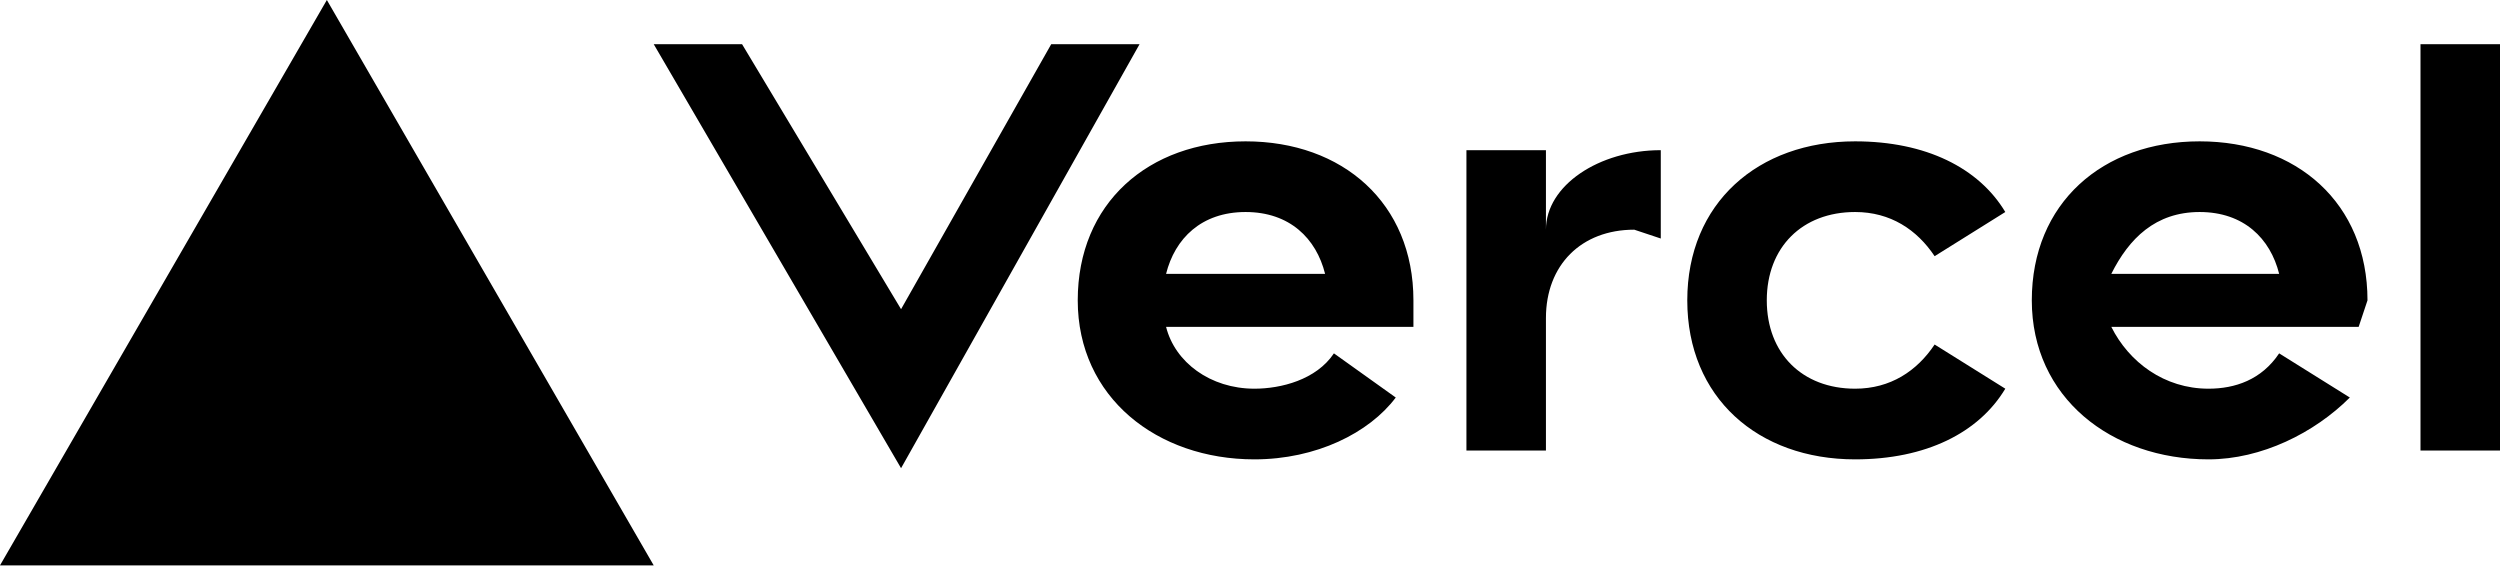
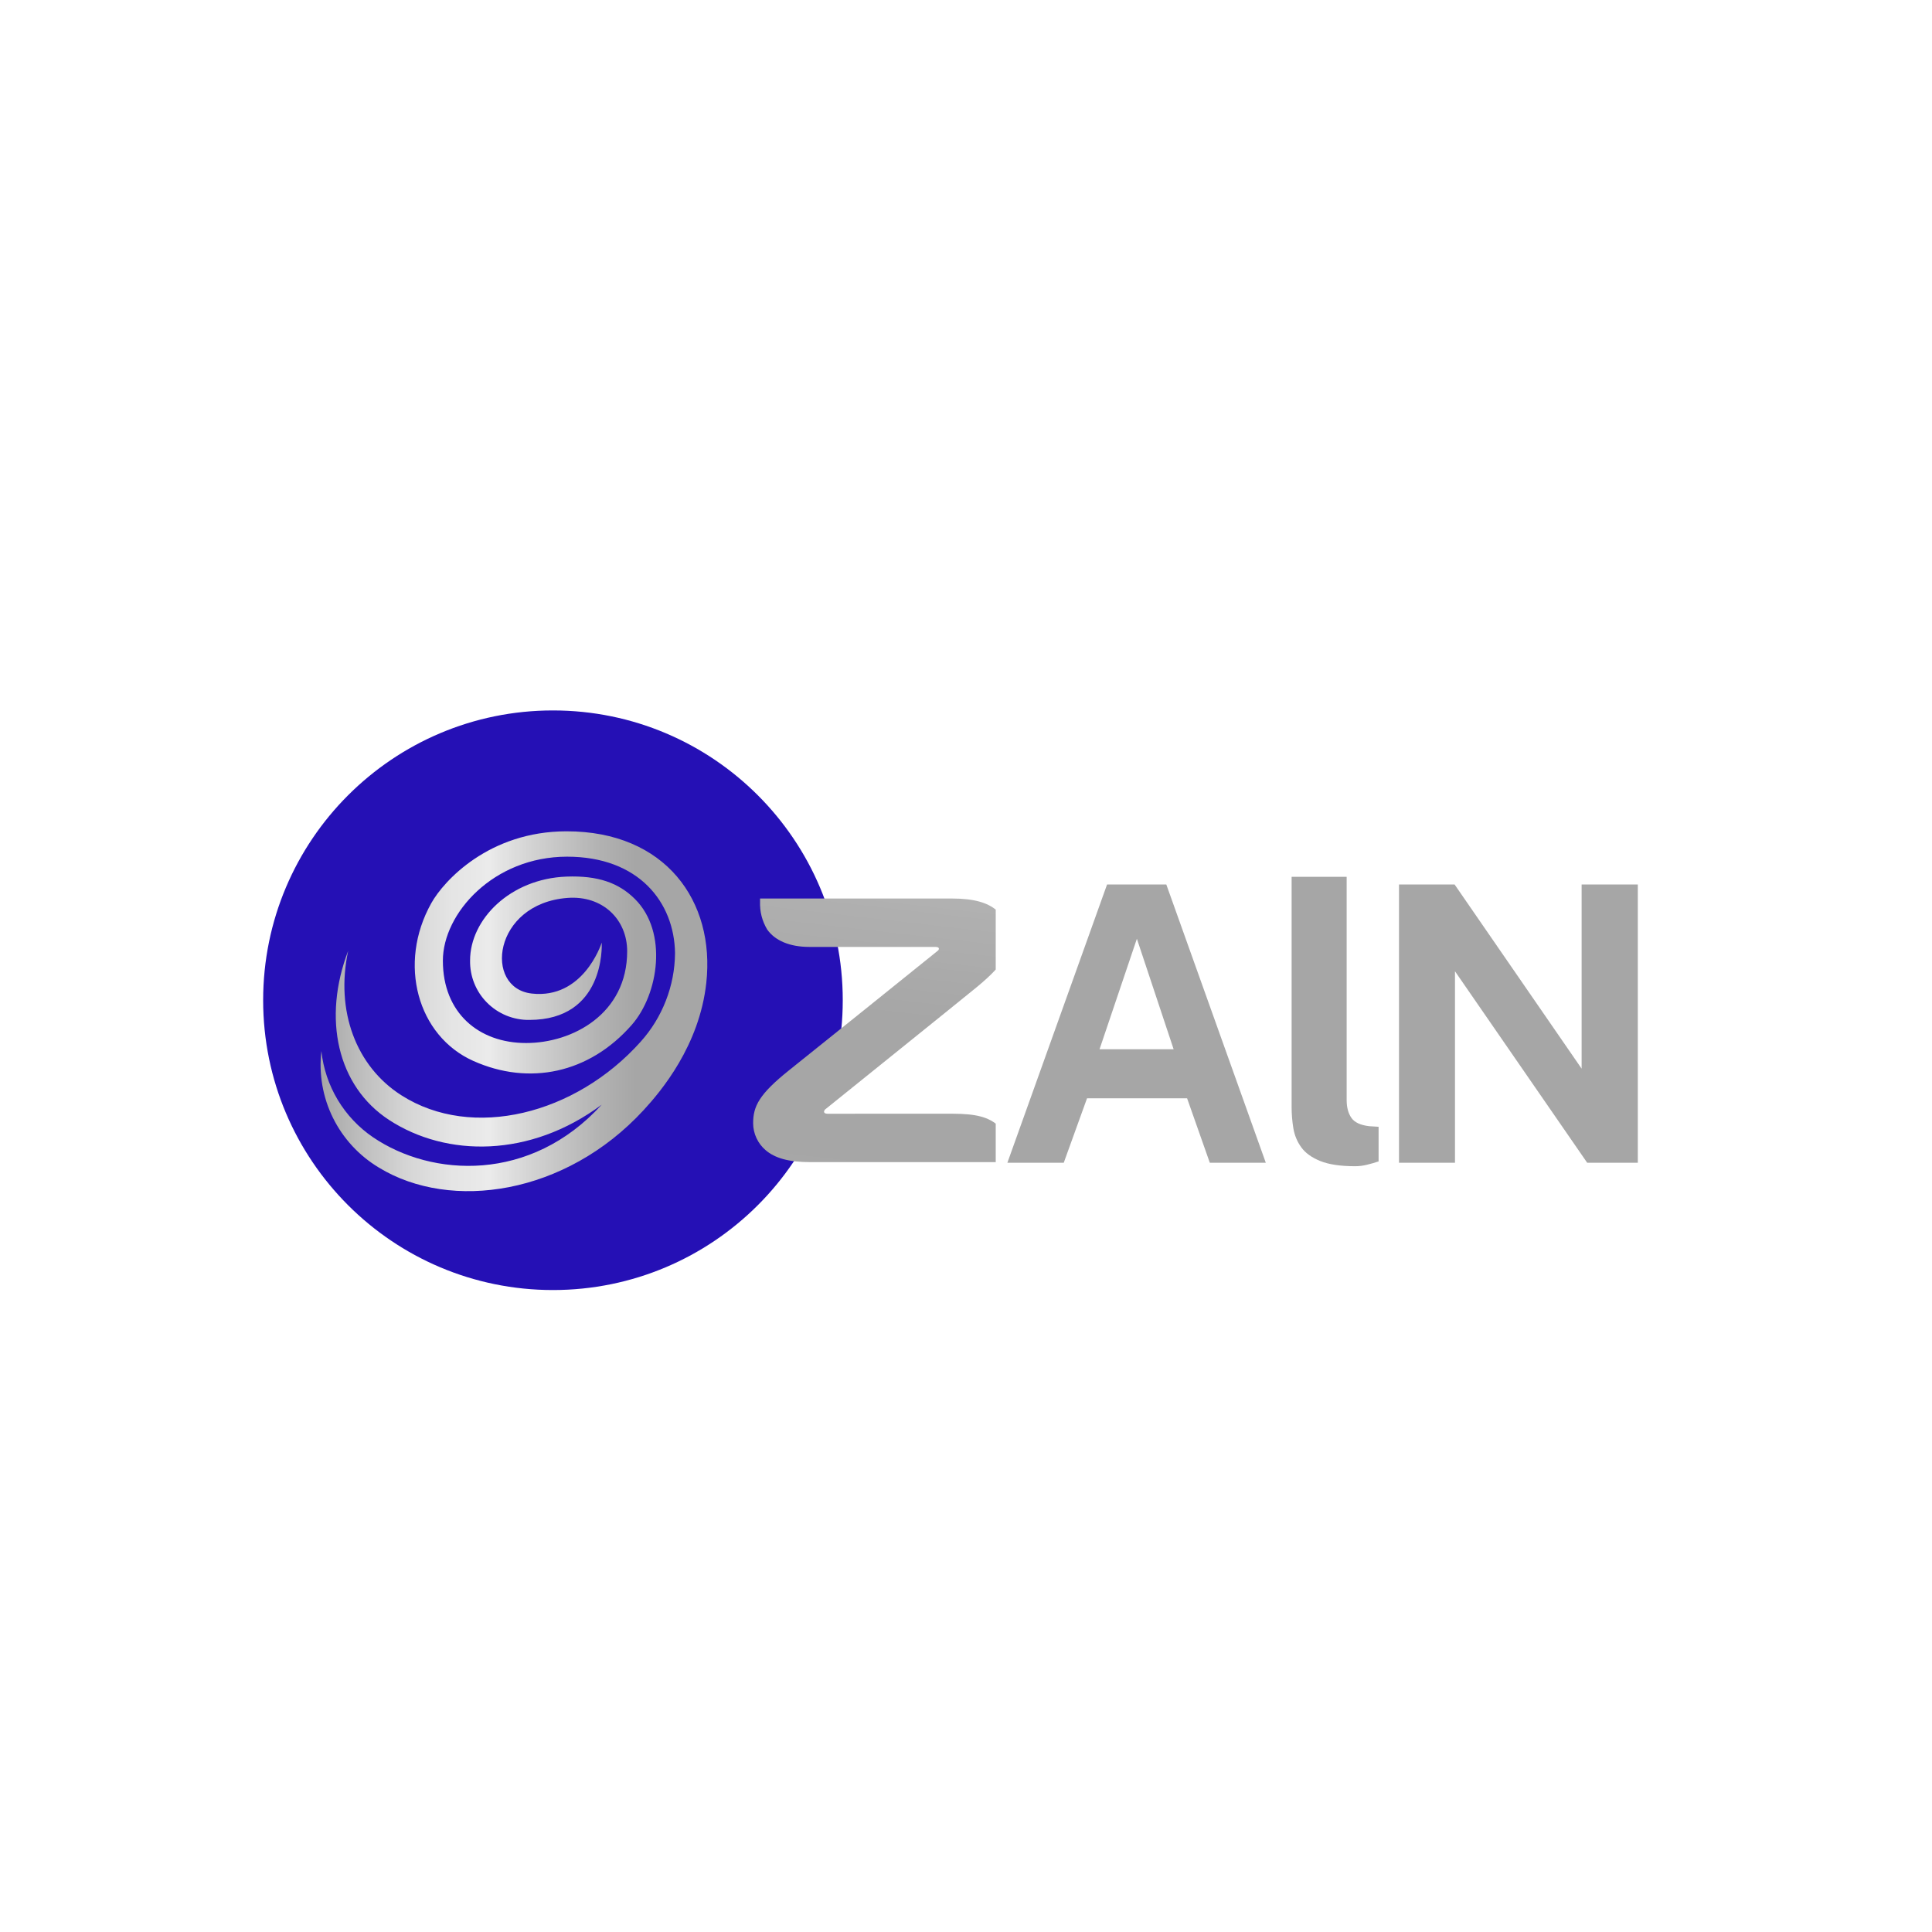
- <svg xmlns="http://www.w3.org/2000/svg" fill="none" viewBox="0 0 283 64">
-   <path fill="black" d="M141 16c-11 0-19 7-19 18s9 18 20 18c7 0 13-3 16-7l-7-5c-2 3-6 4-9 4-5 0-9-3-10-7h28v-3c0-11-8-18-19-18zm-9 15c1-4 4-7 9-7s8 3 9 7h-18zm117-15c-11 0-19 7-19 18s9 18 20 18c6 0 12-3 16-7l-8-5c-2 3-5 4-8 4-5 0-9-3-11-7h28l1-3c0-11-8-18-19-18zm-10 15c2-4 5-7 10-7s8 3 9 7h-19zm-39 3c0 6 4 10 10 10 4 0 7-2 9-5l8 5c-3 5-9 8-17 8-11 0-19-7-19-18s8-18 19-18c8 0 14 3 17 8l-8 5c-2-3-5-5-9-5-6 0-10 4-10 10zm83-29v46h-9V5h9zM37 0l37 64H0L37 0zm92 5-27 48L74 5h10l18 30 17-30h10zm59 12v10l-3-1c-6 0-10 4-10 10v15h-9V17h9v9c0-5 6-9 13-9z" />
+ <svg xmlns="http://www.w3.org/2000/svg" width="500" zoomAndPan="magnify" viewBox="0 0 375 375" height="500" preserveAspectRatio="xMidYMid meet" version="1.0">
+   <defs>
+     <g />
+     <clipPath id="00934f261a">
+       <path d="M 51.078 137.895 L 163.578 137.895 L 163.578 250.395 L 51.078 250.395 Z M 51.078 137.895 " clip-rule="nonzero" />
+     </clipPath>
+     <clipPath id="d243c3e7a0">
+       <path d="M 107.328 137.895 C 76.262 137.895 51.078 163.078 51.078 194.145 C 51.078 225.207 76.262 250.395 107.328 250.395 C 138.395 250.395 163.578 225.207 163.578 194.145 C 163.578 163.078 138.395 137.895 107.328 137.895 Z M 107.328 137.895 " clip-rule="nonzero" />
+     </clipPath>
+     <clipPath id="936af7f705">
+       <path d="M 146 156.957 L 193.27 156.957 L 193.27 227 L 146 227 Z M 146 156.957 " clip-rule="nonzero" />
+     </clipPath>
+     <clipPath id="80081ac9ea">
+       <path d="M 277.246 226.32 L 277.246 183.605 C 277.348 182.273 277.176 180.98 276.734 179.723 C 276.297 178.465 275.625 177.344 274.719 176.363 C 273.707 175.426 272.555 174.719 271.262 174.242 C 269.965 173.77 268.625 173.566 267.246 173.633 C 266.992 173.625 266.734 173.637 266.48 173.66 L 266.48 216.391 C 266.379 217.719 266.551 219.008 266.988 220.262 C 267.426 221.52 268.098 222.637 269.004 223.613 C 270.012 224.547 271.16 225.254 272.449 225.727 C 273.742 226.199 275.074 226.406 276.449 226.344 C 276.695 226.344 276.984 226.344 277.242 226.32 Z M 278.227 163.285 C 278.227 162.867 278.184 162.457 278.102 162.047 C 278.02 161.641 277.898 161.242 277.738 160.859 C 277.574 160.477 277.379 160.109 277.145 159.766 C 276.914 159.418 276.648 159.098 276.352 158.805 C 276.059 158.512 275.734 158.25 275.387 158.02 C 275.039 157.789 274.672 157.594 274.285 157.434 C 273.902 157.277 273.504 157.156 273.094 157.078 C 272.684 156.996 272.27 156.957 271.852 156.957 C 271.434 156.957 271.02 157 270.613 157.082 C 270.203 157.164 269.805 157.285 269.418 157.445 C 269.035 157.605 268.668 157.801 268.32 158.031 C 267.973 158.266 267.652 158.527 267.359 158.82 C 267.062 159.117 266.801 159.438 266.57 159.785 C 266.336 160.129 266.141 160.496 265.984 160.879 C 265.824 161.266 265.703 161.664 265.621 162.07 C 265.539 162.48 265.5 162.891 265.5 163.309 C 265.5 163.723 265.543 164.137 265.625 164.543 C 265.707 164.953 265.824 165.348 265.984 165.734 C 266.145 166.117 266.344 166.484 266.574 166.832 C 266.805 167.176 267.07 167.496 267.363 167.793 C 267.66 168.086 267.98 168.348 268.328 168.578 C 268.676 168.812 269.043 169.008 269.43 169.164 C 269.812 169.324 270.211 169.445 270.621 169.527 C 271.031 169.609 271.445 169.648 271.863 169.648 C 272.281 169.648 272.695 169.609 273.105 169.527 C 273.516 169.445 273.914 169.324 274.301 169.164 C 274.691 169.008 275.059 168.809 275.406 168.578 C 275.754 168.344 276.074 168.082 276.371 167.785 C 276.668 167.488 276.93 167.168 277.164 166.82 C 277.395 166.473 277.59 166.105 277.75 165.719 C 277.91 165.332 278.027 164.934 278.109 164.527 C 278.191 164.117 278.23 163.703 278.227 163.285 Z M 245.965 205.621 L 245.965 216.391 C 245.867 217.719 246.035 219.008 246.477 220.266 C 246.918 221.52 247.59 222.637 248.5 223.613 C 249.508 224.547 250.66 225.254 251.953 225.727 C 253.25 226.199 254.582 226.406 255.961 226.344 C 256.211 226.344 256.492 226.344 256.746 226.32 L 256.746 203.371 C 256.746 193.492 254.043 186.848 249.238 181.676 C 244.285 176.363 236.883 173.293 228.309 173.293 C 211.871 173.293 200.469 185.301 200.469 200.941 C 200.469 216.309 211.016 226.566 224.703 226.566 C 235.254 226.566 241.594 220.309 241.594 212.973 C 241.57 211.457 241.324 209.977 240.855 208.531 C 240.391 207.09 239.723 205.746 238.852 204.504 C 237.332 212.391 232.961 216.73 225.914 216.73 C 218.387 216.73 211.77 211.043 211.77 200.672 C 211.77 190.477 218.406 183.504 228.34 183.504 C 230.574 183.445 232.734 183.824 234.816 184.637 C 236.898 185.453 238.738 186.641 240.336 188.199 C 243.898 191.711 245.965 197.098 245.965 205.617 Z M 330.066 212.211 C 329.922 212.199 329.812 212.133 329.738 212.008 C 322.008 201.973 307.82 183.477 304.742 179.441 C 301.488 175.219 298.938 173.828 295.574 173.828 C 294.473 173.797 293.406 173.984 292.383 174.398 C 291.359 174.812 290.465 175.414 289.695 176.203 C 288.879 177.199 288.27 178.309 287.867 179.531 C 287.469 180.758 287.305 182.012 287.375 183.297 L 287.375 216.391 C 287.273 217.719 287.441 219.008 287.879 220.266 C 288.32 221.52 288.992 222.637 289.898 223.613 C 290.875 224.539 291.996 225.242 293.262 225.715 C 294.523 226.191 295.832 226.398 297.18 226.344 C 297.383 226.348 297.586 226.34 297.789 226.32 L 297.789 188.387 C 297.789 188.113 297.91 187.961 298.09 187.961 C 298.23 187.961 298.312 188.02 298.418 188.18 C 302.953 194.055 320.152 216.488 323.445 220.707 C 326.703 224.926 329.238 226.344 332.582 226.344 C 333.688 226.383 334.75 226.195 335.777 225.785 C 336.801 225.375 337.703 224.773 338.473 223.984 C 339.289 222.988 339.902 221.879 340.301 220.656 C 340.703 219.434 340.871 218.18 340.801 216.895 L 340.801 183.797 C 340.898 182.465 340.727 181.172 340.285 179.91 C 339.844 178.652 339.172 177.527 338.27 176.547 C 337.285 175.621 336.164 174.922 334.898 174.449 C 333.633 173.98 332.324 173.773 330.973 173.828 C 330.762 173.828 330.602 173.828 330.375 173.848 L 330.375 211.805 C 330.375 212.078 330.242 212.215 330.07 212.215 Z M 160.617 216.176 C 160.191 216.176 159.945 216.031 159.945 215.75 C 159.988 215.52 160.109 215.34 160.312 215.219 C 163.621 212.547 185.508 194.941 188.848 192.203 C 194.648 187.547 195.867 185.27 195.867 181.957 C 195.863 180.945 195.652 179.98 195.227 179.062 C 194.805 178.145 194.207 177.355 193.441 176.691 C 191.684 175.207 189.055 174.402 184.809 174.402 L 147.527 174.402 L 147.527 174.996 C 147.457 176.93 147.914 178.73 148.898 180.398 C 150.406 182.551 153.25 183.797 157.09 183.797 L 181.57 183.797 C 182.004 183.797 182.242 183.926 182.242 184.148 C 182.242 184.336 182.133 184.465 181.859 184.668 C 178.398 187.469 158.191 203.727 153.156 207.738 C 147.34 212.395 146.184 214.719 146.184 218.016 C 146.188 219.023 146.402 219.984 146.828 220.902 C 147.254 221.816 147.848 222.602 148.617 223.258 C 150.375 224.754 153 225.57 157.266 225.57 L 196.262 225.57 L 196.262 225.199 C 196.34 223.973 196.168 222.781 195.746 221.625 C 195.32 220.469 194.676 219.449 193.82 218.562 C 191.918 216.812 189.453 216.172 184.836 216.172 Z M 160.617 216.176 " clip-rule="nonzero" />
+     </clipPath>
+     <linearGradient x1="0.338" gradientTransform="matrix(194.6441, 0, 0, 69.60787, 146.1828, 156.9575)" y1="1.108" x2="0.649" gradientUnits="userSpaceOnUse" y2="0.13" id="24ead31c7c">
+       <stop stop-opacity="1" stop-color="rgb(66.116%, 66.116%, 66.116%)" offset="0" />
+       <stop stop-opacity="1" stop-color="rgb(66.01%, 66.01%, 66.01%)" offset="0.008" />
+       <stop stop-opacity="1" stop-color="rgb(65.796%, 65.796%, 65.796%)" offset="0.016" />
+       <stop stop-opacity="1" stop-color="rgb(65.582%, 65.582%, 65.582%)" offset="0.023" />
+       <stop stop-opacity="1" stop-color="rgb(65.369%, 65.369%, 65.369%)" offset="0.031" />
+       <stop stop-opacity="1" stop-color="rgb(65.179%, 65.179%, 65.179%)" offset="0.062" />
+       <stop stop-opacity="1" stop-color="rgb(65.099%, 65.099%, 65.099%)" offset="0.072" />
+       <stop stop-opacity="1" stop-color="rgb(65.099%, 65.099%, 65.099%)" offset="0.125" />
+       <stop stop-opacity="1" stop-color="rgb(65.099%, 65.099%, 65.099%)" offset="0.25" />
+       <stop stop-opacity="1" stop-color="rgb(65.099%, 65.099%, 65.099%)" offset="0.375" />
+       <stop stop-opacity="1" stop-color="rgb(65.16%, 65.16%, 65.16%)" offset="0.438" />
+       <stop stop-opacity="1" stop-color="rgb(65.331%, 65.331%, 65.331%)" offset="0.453" />
+       <stop stop-opacity="1" stop-color="rgb(65.547%, 65.547%, 65.547%)" offset="0.469" />
+       <stop stop-opacity="1" stop-color="rgb(65.762%, 65.762%, 65.762%)" offset="0.484" />
+       <stop stop-opacity="1" stop-color="rgb(65.979%, 65.979%, 65.979%)" offset="0.5" />
+       <stop stop-opacity="1" stop-color="rgb(66.196%, 66.196%, 66.196%)" offset="0.516" />
+       <stop stop-opacity="1" stop-color="rgb(66.412%, 66.412%, 66.412%)" offset="0.531" />
+       <stop stop-opacity="1" stop-color="rgb(66.628%, 66.628%, 66.628%)" offset="0.547" />
+       <stop stop-opacity="1" stop-color="rgb(66.844%, 66.844%, 66.844%)" offset="0.562" />
+       <stop stop-opacity="1" stop-color="rgb(67.061%, 67.061%, 67.061%)" offset="0.578" />
+       <stop stop-opacity="1" stop-color="rgb(67.278%, 67.278%, 67.278%)" offset="0.594" />
+       <stop stop-opacity="1" stop-color="rgb(67.493%, 67.493%, 67.493%)" offset="0.609" />
+       <stop stop-opacity="1" stop-color="rgb(67.709%, 67.709%, 67.709%)" offset="0.625" />
+       <stop stop-opacity="1" stop-color="rgb(67.926%, 67.926%, 67.926%)" offset="0.641" />
+       <stop stop-opacity="1" stop-color="rgb(68.141%, 68.141%, 68.141%)" offset="0.656" />
+       <stop stop-opacity="1" stop-color="rgb(68.358%, 68.358%, 68.358%)" offset="0.672" />
+       <stop stop-opacity="1" stop-color="rgb(68.575%, 68.575%, 68.575%)" offset="0.688" />
+       <stop stop-opacity="1" stop-color="rgb(68.791%, 68.791%, 68.791%)" offset="0.703" />
+       <stop stop-opacity="1" stop-color="rgb(69.006%, 69.006%, 69.006%)" offset="0.719" />
+       <stop stop-opacity="1" stop-color="rgb(69.223%, 69.223%, 69.223%)" offset="0.734" />
+       <stop stop-opacity="1" stop-color="rgb(69.44%, 69.44%, 69.44%)" offset="0.75" />
+       <stop stop-opacity="1" stop-color="rgb(69.656%, 69.656%, 69.656%)" offset="0.766" />
+       <stop stop-opacity="1" stop-color="rgb(69.872%, 69.872%, 69.872%)" offset="0.781" />
+       <stop stop-opacity="1" stop-color="rgb(70.088%, 70.088%, 70.088%)" offset="0.797" />
+       <stop stop-opacity="1" stop-color="rgb(70.337%, 70.337%, 70.337%)" offset="0.805" />
+       <stop stop-opacity="1" stop-color="rgb(70.621%, 70.621%, 70.621%)" offset="0.812" />
+       <stop stop-opacity="1" stop-color="rgb(70.906%, 70.906%, 70.906%)" offset="0.82" />
+       <stop stop-opacity="1" stop-color="rgb(71.191%, 71.191%, 71.191%)" offset="0.828" />
+       <stop stop-opacity="1" stop-color="rgb(71.477%, 71.477%, 71.477%)" offset="0.836" />
+       <stop stop-opacity="1" stop-color="rgb(71.764%, 71.764%, 71.764%)" offset="0.844" />
+       <stop stop-opacity="1" stop-color="rgb(72.049%, 72.049%, 72.049%)" offset="0.852" />
+       <stop stop-opacity="1" stop-color="rgb(72.334%, 72.334%, 72.334%)" offset="0.859" />
+       <stop stop-opacity="1" stop-color="rgb(72.62%, 72.62%, 72.62%)" offset="0.867" />
+       <stop stop-opacity="1" stop-color="rgb(72.906%, 72.906%, 72.906%)" offset="0.875" />
+       <stop stop-opacity="1" stop-color="rgb(73.192%, 73.192%, 73.192%)" offset="0.883" />
+       <stop stop-opacity="1" stop-color="rgb(73.477%, 73.477%, 73.477%)" offset="0.891" />
+       <stop stop-opacity="1" stop-color="rgb(73.763%, 73.763%, 73.763%)" offset="0.898" />
+       <stop stop-opacity="1" stop-color="rgb(74.048%, 74.048%, 74.048%)" offset="0.906" />
+       <stop stop-opacity="1" stop-color="rgb(74.335%, 74.335%, 74.335%)" offset="0.914" />
+       <stop stop-opacity="1" stop-color="rgb(74.62%, 74.62%, 74.62%)" offset="0.922" />
+       <stop stop-opacity="1" stop-color="rgb(74.905%, 74.905%, 74.905%)" offset="0.928" />
+       <stop stop-opacity="1" stop-color="rgb(75.049%, 75.049%, 75.049%)" offset="0.93" />
+       <stop stop-opacity="1" stop-color="rgb(75.191%, 75.191%, 75.191%)" offset="0.938" />
+       <stop stop-opacity="1" stop-color="rgb(75.478%, 75.478%, 75.478%)" offset="0.945" />
+       <stop stop-opacity="1" stop-color="rgb(75.763%, 75.763%, 75.763%)" offset="0.953" />
+       <stop stop-opacity="1" stop-color="rgb(76.048%, 76.048%, 76.048%)" offset="0.961" />
+       <stop stop-opacity="1" stop-color="rgb(76.334%, 76.334%, 76.334%)" offset="0.969" />
+       <stop stop-opacity="1" stop-color="rgb(76.62%, 76.62%, 76.62%)" offset="0.977" />
+       <stop stop-opacity="1" stop-color="rgb(76.906%, 76.906%, 76.906%)" offset="0.984" />
+       <stop stop-opacity="1" stop-color="rgb(77.191%, 77.191%, 77.191%)" offset="0.992" />
+       <stop stop-opacity="1" stop-color="rgb(77.477%, 77.477%, 77.477%)" offset="1" />
+     </linearGradient>
+     <clipPath id="c797a5920c">
+       <path d="M 62 161 L 138 161 L 138 231.207 L 62 231.207 Z M 62 161 " clip-rule="nonzero" />
+     </clipPath>
+     <clipPath id="cad2926004">
+       <path d="M 121.734 184.641 C 121.734 178.449 116.957 173.762 110.141 174.285 C 95.68 175.391 93.812 191.797 103.227 192.848 C 113.07 193.938 116.594 183.555 116.789 182.977 L 116.797 182.977 C 116.82 183.684 117.348 197.965 102.738 197.965 C 101.977 197.977 101.223 197.91 100.477 197.766 C 99.727 197.625 99 197.41 98.297 197.125 C 97.594 196.836 96.926 196.48 96.293 196.062 C 95.66 195.641 95.074 195.16 94.539 194.621 C 94 194.082 93.523 193.496 93.105 192.863 C 92.688 192.227 92.336 191.559 92.055 190.855 C 91.77 190.148 91.562 189.426 91.426 188.676 C 91.289 187.93 91.227 187.18 91.242 186.418 C 91.242 178.473 98.992 170.574 109.93 170.148 C 116.055 169.914 120.09 171.355 123.25 174.508 C 129.691 180.93 127.84 192.98 122.625 198.93 C 114.348 208.371 102.711 210.77 91.871 205.926 C 81.027 201.078 77.145 187.043 83.715 175.301 C 86.129 170.98 94.906 161.355 109.988 161.355 C 129.137 161.355 138.844 174.891 137.09 190.789 C 135.746 202.973 128.324 211.797 124.887 215.516 C 109.773 231.898 87.562 235.164 73.566 226.645 C 72.609 226.07 71.699 225.434 70.832 224.734 C 69.965 224.031 69.156 223.27 68.398 222.453 C 67.641 221.633 66.949 220.766 66.316 219.848 C 65.684 218.93 65.121 217.973 64.629 216.977 C 64.137 215.977 63.715 214.949 63.371 213.891 C 63.027 212.832 62.758 211.754 62.566 210.656 C 62.379 209.562 62.266 208.457 62.234 207.344 C 62.203 206.23 62.254 205.121 62.383 204.016 C 62.559 205.688 62.918 207.32 63.449 208.914 C 63.984 210.512 64.684 212.027 65.547 213.473 C 66.414 214.914 67.422 216.25 68.578 217.473 C 69.73 218.699 71.004 219.785 72.395 220.734 C 83.836 228.516 102.965 229.586 116.785 214.422 C 102.891 224.773 86.652 224.617 75.566 217.414 C 65.391 210.805 62.594 197.605 67.578 184.562 C 65.078 196.199 69.094 206.98 77.918 212.602 C 91.668 221.363 111.707 216.324 124.332 202.219 C 126.457 199.852 128.098 197.184 129.25 194.219 C 130.402 191.254 130.992 188.184 131.023 185.004 C 130.887 175.141 123.992 166.281 110.074 166.281 C 95.781 166.281 85.961 177.297 85.961 186.465 C 85.961 196.645 92.965 202.449 102.102 202.449 C 111.145 202.461 121.734 196.773 121.734 184.641 Z M 121.734 184.641 " clip-rule="nonzero" />
+     </clipPath>
+     <linearGradient x1="-0" gradientTransform="matrix(75.06718, 0, 0, 69.84489, 62.22631, 161.3565)" y1="0.5" x2="1.021" gradientUnits="userSpaceOnUse" y2="0.5" id="d619d98c48">
+       <stop stop-opacity="1" stop-color="rgb(65.099%, 65.099%, 65.099%)" offset="0" />
+       <stop stop-opacity="1" stop-color="rgb(65.446%, 65.446%, 65.446%)" offset="0.004" />
+       <stop stop-opacity="1" stop-color="rgb(65.796%, 65.796%, 65.796%)" offset="0.008" />
+       <stop stop-opacity="1" stop-color="rgb(66.158%, 66.158%, 66.158%)" offset="0.012" />
+       <stop stop-opacity="1" stop-color="rgb(66.519%, 66.519%, 66.519%)" offset="0.016" />
+       <stop stop-opacity="1" stop-color="rgb(66.881%, 66.881%, 66.881%)" offset="0.02" />
+       <stop stop-opacity="1" stop-color="rgb(67.242%, 67.242%, 67.242%)" offset="0.023" />
+       <stop stop-opacity="1" stop-color="rgb(67.604%, 67.604%, 67.604%)" offset="0.027" />
+       <stop stop-opacity="1" stop-color="rgb(67.966%, 67.966%, 67.966%)" offset="0.031" />
+       <stop stop-opacity="1" stop-color="rgb(68.327%, 68.327%, 68.327%)" offset="0.035" />
+       <stop stop-opacity="1" stop-color="rgb(68.689%, 68.689%, 68.689%)" offset="0.039" />
+       <stop stop-opacity="1" stop-color="rgb(69.051%, 69.051%, 69.051%)" offset="0.043" />
+       <stop stop-opacity="1" stop-color="rgb(69.414%, 69.414%, 69.414%)" offset="0.047" />
+       <stop stop-opacity="1" stop-color="rgb(69.775%, 69.775%, 69.775%)" offset="0.051" />
+       <stop stop-opacity="1" stop-color="rgb(70.137%, 70.137%, 70.137%)" offset="0.055" />
+       <stop stop-opacity="1" stop-color="rgb(70.499%, 70.499%, 70.499%)" offset="0.059" />
+       <stop stop-opacity="1" stop-color="rgb(70.86%, 70.86%, 70.86%)" offset="0.062" />
+       <stop stop-opacity="1" stop-color="rgb(71.222%, 71.222%, 71.222%)" offset="0.066" />
+       <stop stop-opacity="1" stop-color="rgb(71.584%, 71.584%, 71.584%)" offset="0.07" />
+       <stop stop-opacity="1" stop-color="rgb(71.945%, 71.945%, 71.945%)" offset="0.074" />
+       <stop stop-opacity="1" stop-color="rgb(72.307%, 72.307%, 72.307%)" offset="0.078" />
+       <stop stop-opacity="1" stop-color="rgb(72.659%, 72.659%, 72.659%)" offset="0.082" />
+       <stop stop-opacity="1" stop-color="rgb(73.013%, 73.013%, 73.013%)" offset="0.086" />
+       <stop stop-opacity="1" stop-color="rgb(73.326%, 73.326%, 73.326%)" offset="0.09" />
+       <stop stop-opacity="1" stop-color="rgb(73.639%, 73.639%, 73.639%)" offset="0.094" />
+       <stop stop-opacity="1" stop-color="rgb(73.952%, 73.952%, 73.952%)" offset="0.098" />
+       <stop stop-opacity="1" stop-color="rgb(74.265%, 74.265%, 74.265%)" offset="0.102" />
+       <stop stop-opacity="1" stop-color="rgb(74.577%, 74.577%, 74.577%)" offset="0.105" />
+       <stop stop-opacity="1" stop-color="rgb(74.892%, 74.892%, 74.892%)" offset="0.109" />
+       <stop stop-opacity="1" stop-color="rgb(75.204%, 75.204%, 75.204%)" offset="0.113" />
+       <stop stop-opacity="1" stop-color="rgb(75.517%, 75.517%, 75.517%)" offset="0.117" />
+       <stop stop-opacity="1" stop-color="rgb(75.83%, 75.83%, 75.83%)" offset="0.121" />
+       <stop stop-opacity="1" stop-color="rgb(76.144%, 76.144%, 76.144%)" offset="0.125" />
+       <stop stop-opacity="1" stop-color="rgb(76.457%, 76.457%, 76.457%)" offset="0.129" />
+       <stop stop-opacity="1" stop-color="rgb(76.77%, 76.77%, 76.77%)" offset="0.133" />
+       <stop stop-opacity="1" stop-color="rgb(77.083%, 77.083%, 77.083%)" offset="0.137" />
+       <stop stop-opacity="1" stop-color="rgb(77.397%, 77.397%, 77.397%)" offset="0.141" />
+       <stop stop-opacity="1" stop-color="rgb(77.71%, 77.71%, 77.71%)" offset="0.145" />
+       <stop stop-opacity="1" stop-color="rgb(78.023%, 78.023%, 78.023%)" offset="0.148" />
+       <stop stop-opacity="1" stop-color="rgb(78.336%, 78.336%, 78.336%)" offset="0.152" />
+       <stop stop-opacity="1" stop-color="rgb(78.65%, 78.65%, 78.65%)" offset="0.156" />
+       <stop stop-opacity="1" stop-color="rgb(78.963%, 78.963%, 78.963%)" offset="0.16" />
+       <stop stop-opacity="1" stop-color="rgb(79.276%, 79.276%, 79.276%)" offset="0.164" />
+       <stop stop-opacity="1" stop-color="rgb(79.588%, 79.588%, 79.588%)" offset="0.168" />
+       <stop stop-opacity="1" stop-color="rgb(79.901%, 79.901%, 79.901%)" offset="0.172" />
+       <stop stop-opacity="1" stop-color="rgb(80.214%, 80.214%, 80.214%)" offset="0.176" />
+       <stop stop-opacity="1" stop-color="rgb(80.528%, 80.528%, 80.528%)" offset="0.18" />
+       <stop stop-opacity="1" stop-color="rgb(80.841%, 80.841%, 80.841%)" offset="0.184" />
+       <stop stop-opacity="1" stop-color="rgb(81.154%, 81.154%, 81.154%)" offset="0.188" />
+       <stop stop-opacity="1" stop-color="rgb(81.467%, 81.467%, 81.467%)" offset="0.191" />
+       <stop stop-opacity="1" stop-color="rgb(81.781%, 81.781%, 81.781%)" offset="0.195" />
+       <stop stop-opacity="1" stop-color="rgb(82.094%, 82.094%, 82.094%)" offset="0.199" />
+       <stop stop-opacity="1" stop-color="rgb(82.407%, 82.407%, 82.407%)" offset="0.203" />
+       <stop stop-opacity="1" stop-color="rgb(82.719%, 82.719%, 82.719%)" offset="0.207" />
+       <stop stop-opacity="1" stop-color="rgb(83.034%, 83.034%, 83.034%)" offset="0.211" />
+       <stop stop-opacity="1" stop-color="rgb(83.319%, 83.319%, 83.319%)" offset="0.215" />
+       <stop stop-opacity="1" stop-color="rgb(83.606%, 83.606%, 83.606%)" offset="0.219" />
+       <stop stop-opacity="1" stop-color="rgb(83.813%, 83.813%, 83.813%)" offset="0.223" />
+       <stop stop-opacity="1" stop-color="rgb(84.021%, 84.021%, 84.021%)" offset="0.227" />
+       <stop stop-opacity="1" stop-color="rgb(84.229%, 84.229%, 84.229%)" offset="0.23" />
+       <stop stop-opacity="1" stop-color="rgb(84.436%, 84.436%, 84.436%)" offset="0.234" />
+       <stop stop-opacity="1" stop-color="rgb(84.644%, 84.644%, 84.644%)" offset="0.238" />
+       <stop stop-opacity="1" stop-color="rgb(84.851%, 84.851%, 84.851%)" offset="0.242" />
+       <stop stop-opacity="1" stop-color="rgb(85.059%, 85.059%, 85.059%)" offset="0.246" />
+       <stop stop-opacity="1" stop-color="rgb(85.266%, 85.266%, 85.266%)" offset="0.25" />
+       <stop stop-opacity="1" stop-color="rgb(85.474%, 85.474%, 85.474%)" offset="0.254" />
+       <stop stop-opacity="1" stop-color="rgb(85.683%, 85.683%, 85.683%)" offset="0.258" />
+       <stop stop-opacity="1" stop-color="rgb(85.89%, 85.89%, 85.89%)" offset="0.262" />
+       <stop stop-opacity="1" stop-color="rgb(86.098%, 86.098%, 86.098%)" offset="0.266" />
+       <stop stop-opacity="1" stop-color="rgb(86.305%, 86.305%, 86.305%)" offset="0.27" />
+       <stop stop-opacity="1" stop-color="rgb(86.513%, 86.513%, 86.513%)" offset="0.273" />
+       <stop stop-opacity="1" stop-color="rgb(86.72%, 86.72%, 86.72%)" offset="0.277" />
+       <stop stop-opacity="1" stop-color="rgb(86.928%, 86.928%, 86.928%)" offset="0.281" />
+       <stop stop-opacity="1" stop-color="rgb(87.135%, 87.135%, 87.135%)" offset="0.285" />
+       <stop stop-opacity="1" stop-color="rgb(87.343%, 87.343%, 87.343%)" offset="0.289" />
+       <stop stop-opacity="1" stop-color="rgb(87.55%, 87.55%, 87.55%)" offset="0.293" />
+       <stop stop-opacity="1" stop-color="rgb(87.758%, 87.758%, 87.758%)" offset="0.297" />
+       <stop stop-opacity="1" stop-color="rgb(87.965%, 87.965%, 87.965%)" offset="0.301" />
+       <stop stop-opacity="1" stop-color="rgb(88.174%, 88.174%, 88.174%)" offset="0.305" />
+       <stop stop-opacity="1" stop-color="rgb(88.382%, 88.382%, 88.382%)" offset="0.309" />
+       <stop stop-opacity="1" stop-color="rgb(88.589%, 88.589%, 88.589%)" offset="0.312" />
+       <stop stop-opacity="1" stop-color="rgb(88.797%, 88.797%, 88.797%)" offset="0.316" />
+       <stop stop-opacity="1" stop-color="rgb(89.005%, 89.005%, 89.005%)" offset="0.32" />
+       <stop stop-opacity="1" stop-color="rgb(89.212%, 89.212%, 89.212%)" offset="0.324" />
+       <stop stop-opacity="1" stop-color="rgb(89.42%, 89.42%, 89.42%)" offset="0.328" />
+       <stop stop-opacity="1" stop-color="rgb(89.618%, 89.618%, 89.618%)" offset="0.332" />
+       <stop stop-opacity="1" stop-color="rgb(89.816%, 89.816%, 89.816%)" offset="0.336" />
+       <stop stop-opacity="1" stop-color="rgb(89.919%, 89.919%, 89.919%)" offset="0.344" />
+       <stop stop-opacity="1" stop-color="rgb(90.125%, 90.125%, 90.125%)" offset="0.352" />
+       <stop stop-opacity="1" stop-color="rgb(90.331%, 90.331%, 90.331%)" offset="0.359" />
+       <stop stop-opacity="1" stop-color="rgb(90.536%, 90.536%, 90.536%)" offset="0.367" />
+       <stop stop-opacity="1" stop-color="rgb(90.742%, 90.742%, 90.742%)" offset="0.375" />
+       <stop stop-opacity="1" stop-color="rgb(90.948%, 90.948%, 90.948%)" offset="0.383" />
+       <stop stop-opacity="1" stop-color="rgb(91.154%, 91.154%, 91.154%)" offset="0.391" />
+       <stop stop-opacity="1" stop-color="rgb(91.36%, 91.36%, 91.36%)" offset="0.398" />
+       <stop stop-opacity="1" stop-color="rgb(91.566%, 91.566%, 91.566%)" offset="0.406" />
+       <stop stop-opacity="1" stop-color="rgb(91.772%, 91.772%, 91.772%)" offset="0.414" />
+       <stop stop-opacity="1" stop-color="rgb(91.977%, 91.977%, 91.977%)" offset="0.422" />
+       <stop stop-opacity="1" stop-color="rgb(91.994%, 91.994%, 91.994%)" offset="0.43" />
+       <stop stop-opacity="1" stop-color="rgb(91.563%, 91.563%, 91.563%)" offset="0.434" />
+       <stop stop-opacity="1" stop-color="rgb(91.222%, 91.222%, 91.222%)" offset="0.438" />
+       <stop stop-opacity="1" stop-color="rgb(90.878%, 90.878%, 90.878%)" offset="0.441" />
+       <stop stop-opacity="1" stop-color="rgb(90.535%, 90.535%, 90.535%)" offset="0.445" />
+       <stop stop-opacity="1" stop-color="rgb(90.192%, 90.192%, 90.192%)" offset="0.449" />
+       <stop stop-opacity="1" stop-color="rgb(89.85%, 89.85%, 89.85%)" offset="0.453" />
+       <stop stop-opacity="1" stop-color="rgb(89.507%, 89.507%, 89.507%)" offset="0.457" />
+       <stop stop-opacity="1" stop-color="rgb(89.165%, 89.165%, 89.165%)" offset="0.461" />
+       <stop stop-opacity="1" stop-color="rgb(88.821%, 88.821%, 88.821%)" offset="0.465" />
+       <stop stop-opacity="1" stop-color="rgb(88.478%, 88.478%, 88.478%)" offset="0.469" />
+       <stop stop-opacity="1" stop-color="rgb(88.135%, 88.135%, 88.135%)" offset="0.473" />
+       <stop stop-opacity="1" stop-color="rgb(87.793%, 87.793%, 87.793%)" offset="0.477" />
+       <stop stop-opacity="1" stop-color="rgb(87.45%, 87.45%, 87.45%)" offset="0.48" />
+       <stop stop-opacity="1" stop-color="rgb(87.108%, 87.108%, 87.108%)" offset="0.484" />
+       <stop stop-opacity="1" stop-color="rgb(86.765%, 86.765%, 86.765%)" offset="0.488" />
+       <stop stop-opacity="1" stop-color="rgb(86.421%, 86.421%, 86.421%)" offset="0.492" />
+       <stop stop-opacity="1" stop-color="rgb(86.078%, 86.078%, 86.078%)" offset="0.496" />
+       <stop stop-opacity="1" stop-color="rgb(85.736%, 85.736%, 85.736%)" offset="0.5" />
+       <stop stop-opacity="1" stop-color="rgb(85.393%, 85.393%, 85.393%)" offset="0.504" />
+       <stop stop-opacity="1" stop-color="rgb(85.049%, 85.049%, 85.049%)" offset="0.508" />
+       <stop stop-opacity="1" stop-color="rgb(84.706%, 84.706%, 84.706%)" offset="0.512" />
+       <stop stop-opacity="1" stop-color="rgb(84.364%, 84.364%, 84.364%)" offset="0.516" />
+       <stop stop-opacity="1" stop-color="rgb(84.021%, 84.021%, 84.021%)" offset="0.52" />
+       <stop stop-opacity="1" stop-color="rgb(83.679%, 83.679%, 83.679%)" offset="0.523" />
+       <stop stop-opacity="1" stop-color="rgb(83.336%, 83.336%, 83.336%)" offset="0.527" />
+       <stop stop-opacity="1" stop-color="rgb(82.993%, 82.993%, 82.993%)" offset="0.531" />
+       <stop stop-opacity="1" stop-color="rgb(82.657%, 82.657%, 82.657%)" offset="0.535" />
+       <stop stop-opacity="1" stop-color="rgb(82.321%, 82.321%, 82.321%)" offset="0.539" />
+       <stop stop-opacity="1" stop-color="rgb(82.028%, 82.028%, 82.028%)" offset="0.543" />
+       <stop stop-opacity="1" stop-color="rgb(81.737%, 81.737%, 81.737%)" offset="0.547" />
+       <stop stop-opacity="1" stop-color="rgb(81.444%, 81.444%, 81.444%)" offset="0.551" />
+       <stop stop-opacity="1" stop-color="rgb(81.152%, 81.152%, 81.152%)" offset="0.555" />
+       <stop stop-opacity="1" stop-color="rgb(80.859%, 80.859%, 80.859%)" offset="0.559" />
+       <stop stop-opacity="1" stop-color="rgb(80.568%, 80.568%, 80.568%)" offset="0.562" />
+       <stop stop-opacity="1" stop-color="rgb(80.275%, 80.275%, 80.275%)" offset="0.566" />
+       <stop stop-opacity="1" stop-color="rgb(79.984%, 79.984%, 79.984%)" offset="0.57" />
+       <stop stop-opacity="1" stop-color="rgb(79.691%, 79.691%, 79.691%)" offset="0.574" />
+       <stop stop-opacity="1" stop-color="rgb(79.399%, 79.399%, 79.399%)" offset="0.578" />
+       <stop stop-opacity="1" stop-color="rgb(79.106%, 79.106%, 79.106%)" offset="0.582" />
+       <stop stop-opacity="1" stop-color="rgb(78.815%, 78.815%, 78.815%)" offset="0.586" />
+       <stop stop-opacity="1" stop-color="rgb(78.522%, 78.522%, 78.522%)" offset="0.59" />
+       <stop stop-opacity="1" stop-color="rgb(78.23%, 78.23%, 78.23%)" offset="0.594" />
+       <stop stop-opacity="1" stop-color="rgb(77.937%, 77.937%, 77.937%)" offset="0.598" />
+       <stop stop-opacity="1" stop-color="rgb(77.646%, 77.646%, 77.646%)" offset="0.602" />
+       <stop stop-opacity="1" stop-color="rgb(77.353%, 77.353%, 77.353%)" offset="0.605" />
+       <stop stop-opacity="1" stop-color="rgb(77.061%, 77.061%, 77.061%)" offset="0.609" />
+       <stop stop-opacity="1" stop-color="rgb(76.77%, 76.77%, 76.77%)" offset="0.613" />
+       <stop stop-opacity="1" stop-color="rgb(76.479%, 76.479%, 76.479%)" offset="0.617" />
+       <stop stop-opacity="1" stop-color="rgb(76.186%, 76.186%, 76.186%)" offset="0.621" />
+       <stop stop-opacity="1" stop-color="rgb(75.894%, 75.894%, 75.894%)" offset="0.625" />
+       <stop stop-opacity="1" stop-color="rgb(75.601%, 75.601%, 75.601%)" offset="0.629" />
+       <stop stop-opacity="1" stop-color="rgb(75.31%, 75.31%, 75.31%)" offset="0.633" />
+       <stop stop-opacity="1" stop-color="rgb(75.017%, 75.017%, 75.017%)" offset="0.637" />
+       <stop stop-opacity="1" stop-color="rgb(74.725%, 74.725%, 74.725%)" offset="0.641" />
+       <stop stop-opacity="1" stop-color="rgb(74.432%, 74.432%, 74.432%)" offset="0.645" />
+       <stop stop-opacity="1" stop-color="rgb(74.141%, 74.141%, 74.141%)" offset="0.648" />
+       <stop stop-opacity="1" stop-color="rgb(73.848%, 73.848%, 73.848%)" offset="0.652" />
+       <stop stop-opacity="1" stop-color="rgb(73.557%, 73.557%, 73.557%)" offset="0.656" />
+       <stop stop-opacity="1" stop-color="rgb(73.264%, 73.264%, 73.264%)" offset="0.66" />
+       <stop stop-opacity="1" stop-color="rgb(72.972%, 72.972%, 72.972%)" offset="0.664" />
+       <stop stop-opacity="1" stop-color="rgb(72.679%, 72.679%, 72.679%)" offset="0.668" />
+       <stop stop-opacity="1" stop-color="rgb(72.388%, 72.388%, 72.388%)" offset="0.672" />
+       <stop stop-opacity="1" stop-color="rgb(72.095%, 72.095%, 72.095%)" offset="0.676" />
+       <stop stop-opacity="1" stop-color="rgb(71.803%, 71.803%, 71.803%)" offset="0.68" />
+       <stop stop-opacity="1" stop-color="rgb(71.51%, 71.51%, 71.51%)" offset="0.684" />
+       <stop stop-opacity="1" stop-color="rgb(71.219%, 71.219%, 71.219%)" offset="0.688" />
+       <stop stop-opacity="1" stop-color="rgb(70.926%, 70.926%, 70.926%)" offset="0.691" />
+       <stop stop-opacity="1" stop-color="rgb(70.634%, 70.634%, 70.634%)" offset="0.695" />
+       <stop stop-opacity="1" stop-color="rgb(70.341%, 70.341%, 70.341%)" offset="0.699" />
+       <stop stop-opacity="1" stop-color="rgb(70.05%, 70.05%, 70.05%)" offset="0.703" />
+       <stop stop-opacity="1" stop-color="rgb(69.812%, 69.812%, 69.812%)" offset="0.707" />
+       <stop stop-opacity="1" stop-color="rgb(69.574%, 69.574%, 69.574%)" offset="0.711" />
+       <stop stop-opacity="1" stop-color="rgb(69.377%, 69.377%, 69.377%)" offset="0.715" />
+       <stop stop-opacity="1" stop-color="rgb(69.18%, 69.18%, 69.18%)" offset="0.719" />
+       <stop stop-opacity="1" stop-color="rgb(68.982%, 68.982%, 68.982%)" offset="0.723" />
+       <stop stop-opacity="1" stop-color="rgb(68.785%, 68.785%, 68.785%)" offset="0.727" />
+       <stop stop-opacity="1" stop-color="rgb(68.587%, 68.587%, 68.587%)" offset="0.73" />
+       <stop stop-opacity="1" stop-color="rgb(68.39%, 68.39%, 68.39%)" offset="0.734" />
+       <stop stop-opacity="1" stop-color="rgb(68.193%, 68.193%, 68.193%)" offset="0.738" />
+       <stop stop-opacity="1" stop-color="rgb(67.996%, 67.996%, 67.996%)" offset="0.742" />
+       <stop stop-opacity="1" stop-color="rgb(67.798%, 67.798%, 67.798%)" offset="0.746" />
+       <stop stop-opacity="1" stop-color="rgb(67.601%, 67.601%, 67.601%)" offset="0.75" />
+       <stop stop-opacity="1" stop-color="rgb(67.404%, 67.404%, 67.404%)" offset="0.754" />
+       <stop stop-opacity="1" stop-color="rgb(67.207%, 67.207%, 67.207%)" offset="0.758" />
+       <stop stop-opacity="1" stop-color="rgb(67.009%, 67.009%, 67.009%)" offset="0.762" />
+       <stop stop-opacity="1" stop-color="rgb(66.812%, 66.812%, 66.812%)" offset="0.766" />
+       <stop stop-opacity="1" stop-color="rgb(66.614%, 66.614%, 66.614%)" offset="0.77" />
+       <stop stop-opacity="1" stop-color="rgb(66.417%, 66.417%, 66.417%)" offset="0.773" />
+       <stop stop-opacity="1" stop-color="rgb(66.22%, 66.22%, 66.22%)" offset="0.777" />
+       <stop stop-opacity="1" stop-color="rgb(66.023%, 66.023%, 66.023%)" offset="0.781" />
+       <stop stop-opacity="1" stop-color="rgb(65.825%, 65.825%, 65.825%)" offset="0.785" />
+       <stop stop-opacity="1" stop-color="rgb(65.628%, 65.628%, 65.628%)" offset="0.789" />
+       <stop stop-opacity="1" stop-color="rgb(65.43%, 65.43%, 65.43%)" offset="0.793" />
+       <stop stop-opacity="1" stop-color="rgb(65.233%, 65.233%, 65.233%)" offset="0.797" />
+       <stop stop-opacity="1" stop-color="rgb(65.166%, 65.166%, 65.166%)" offset="0.812" />
+       <stop stop-opacity="1" stop-color="rgb(65.099%, 65.099%, 65.099%)" offset="0.875" />
+       <stop stop-opacity="1" stop-color="rgb(65.099%, 65.099%, 65.099%)" offset="1" />
+     </linearGradient>
+   </defs>
+   <g clip-path="url(#00934f261a)">
+     <g clip-path="url(#d243c3e7a0)">
+       <path fill="#2510b5" d="M 51.078 137.895 L 163.578 137.895 L 163.578 250.395 L 51.078 250.395 Z M 51.078 137.895 " fill-opacity="1" fill-rule="nonzero" />
+     </g>
+   </g>
+   <g clip-path="url(#936af7f705)">
+     <g clip-path="url(#80081ac9ea)">
+       <path fill="url(#24ead31c7c)" d="M 146.184 156.957 L 146.184 226.566 L 193.27 226.566 L 193.27 156.957 Z M 146.184 156.957 " fill-rule="nonzero" />
+     </g>
+   </g>
+   <g clip-path="url(#c797a5920c)">
+     <g clip-path="url(#cad2926004)">
+       <path fill="url(#d619d98c48)" d="M 62.203 161.355 L 62.203 231.207 L 138.844 231.207 L 138.844 161.355 Z M 62.203 161.355 " fill-rule="nonzero" />
+     </g>
+   </g>
+   <g fill="#a6a6a6" fill-opacity="1">
+     <g transform="translate(193.4765, 225.691)">
+       <g>
+         <path d="M 2.055 0 L 21.402 -54.008 L 32.906 -54.008 L 52.215 0 L 41.348 0 L 36.938 -12.512 L 17.516 -12.512 L 12.996 0 Z M 19.945 -22.035 L 34.324 -22.035 L 27.191 -43.477 Z M 19.945 -22.035 " />
+       </g>
+     </g>
+   </g>
+   <g fill="#a6a6a6" fill-opacity="1">
+     <g transform="translate(246.0342, 225.691)">
+       <g>
+         <path d="M 16.996 0.672 C 14.156 0.672 11.902 0.336 10.234 -0.336 C 8.566 -1.008 7.332 -1.898 6.535 -3.008 C 5.738 -4.113 5.23 -5.348 5.004 -6.703 C 4.781 -8.062 4.668 -9.438 4.668 -10.832 L 4.668 -55.504 L 15.352 -55.504 L 15.352 -12.176 C 15.352 -10.758 15.656 -9.605 16.266 -8.723 C 16.875 -7.836 18.027 -7.297 19.723 -7.098 L 21.551 -6.984 L 21.551 -0.262 C 20.805 -0.012 20.043 0.207 19.273 0.391 C 18.5 0.578 17.742 0.672 16.996 0.672 Z M 16.996 0.672 " />
+       </g>
+     </g>
+   </g>
+   <g fill="#a6a6a6" fill-opacity="1">
+     <g transform="translate(265.4958, 225.691)">
+       <g>
+         <path d="M 41.496 -54.008 L 52.402 -54.008 L 52.402 0 L 42.578 0 L 16.918 -37.164 L 16.918 0 L 6.051 0 L 6.051 -54.008 L 16.844 -54.008 L 41.496 -18.266 Z M 41.496 -54.008 " />
+       </g>
+     </g>
+   </g>
</svg>
